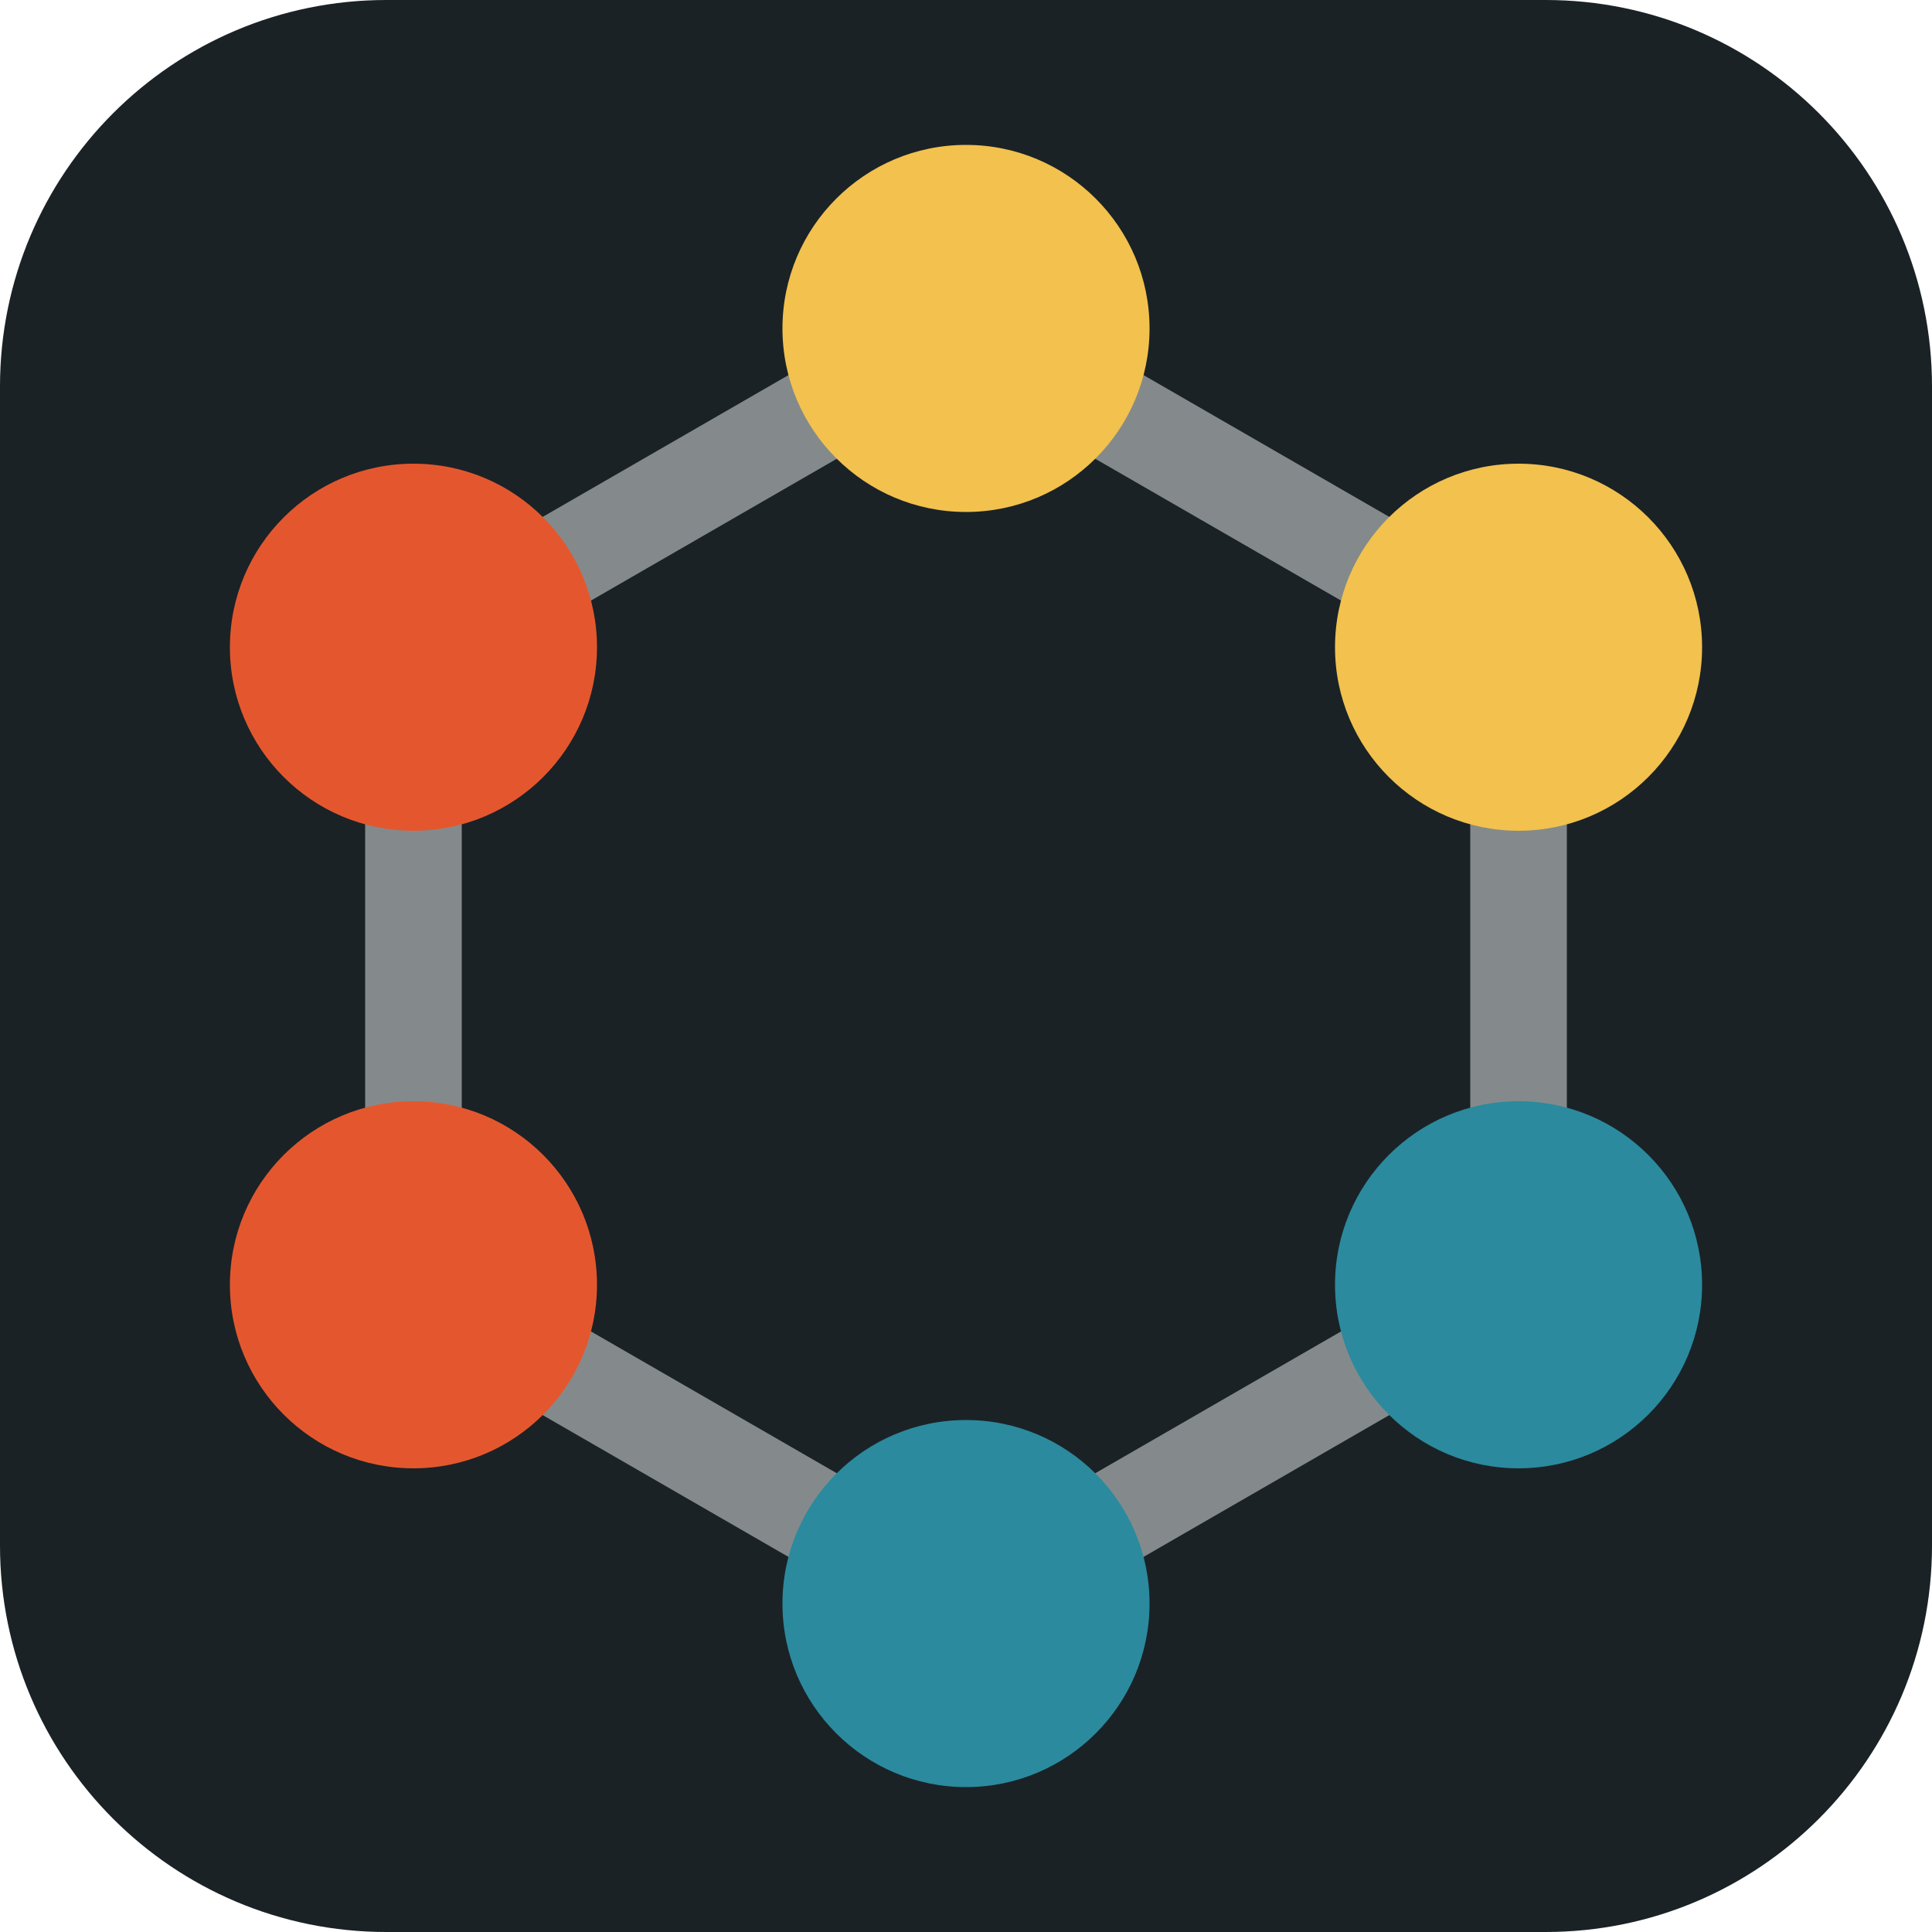
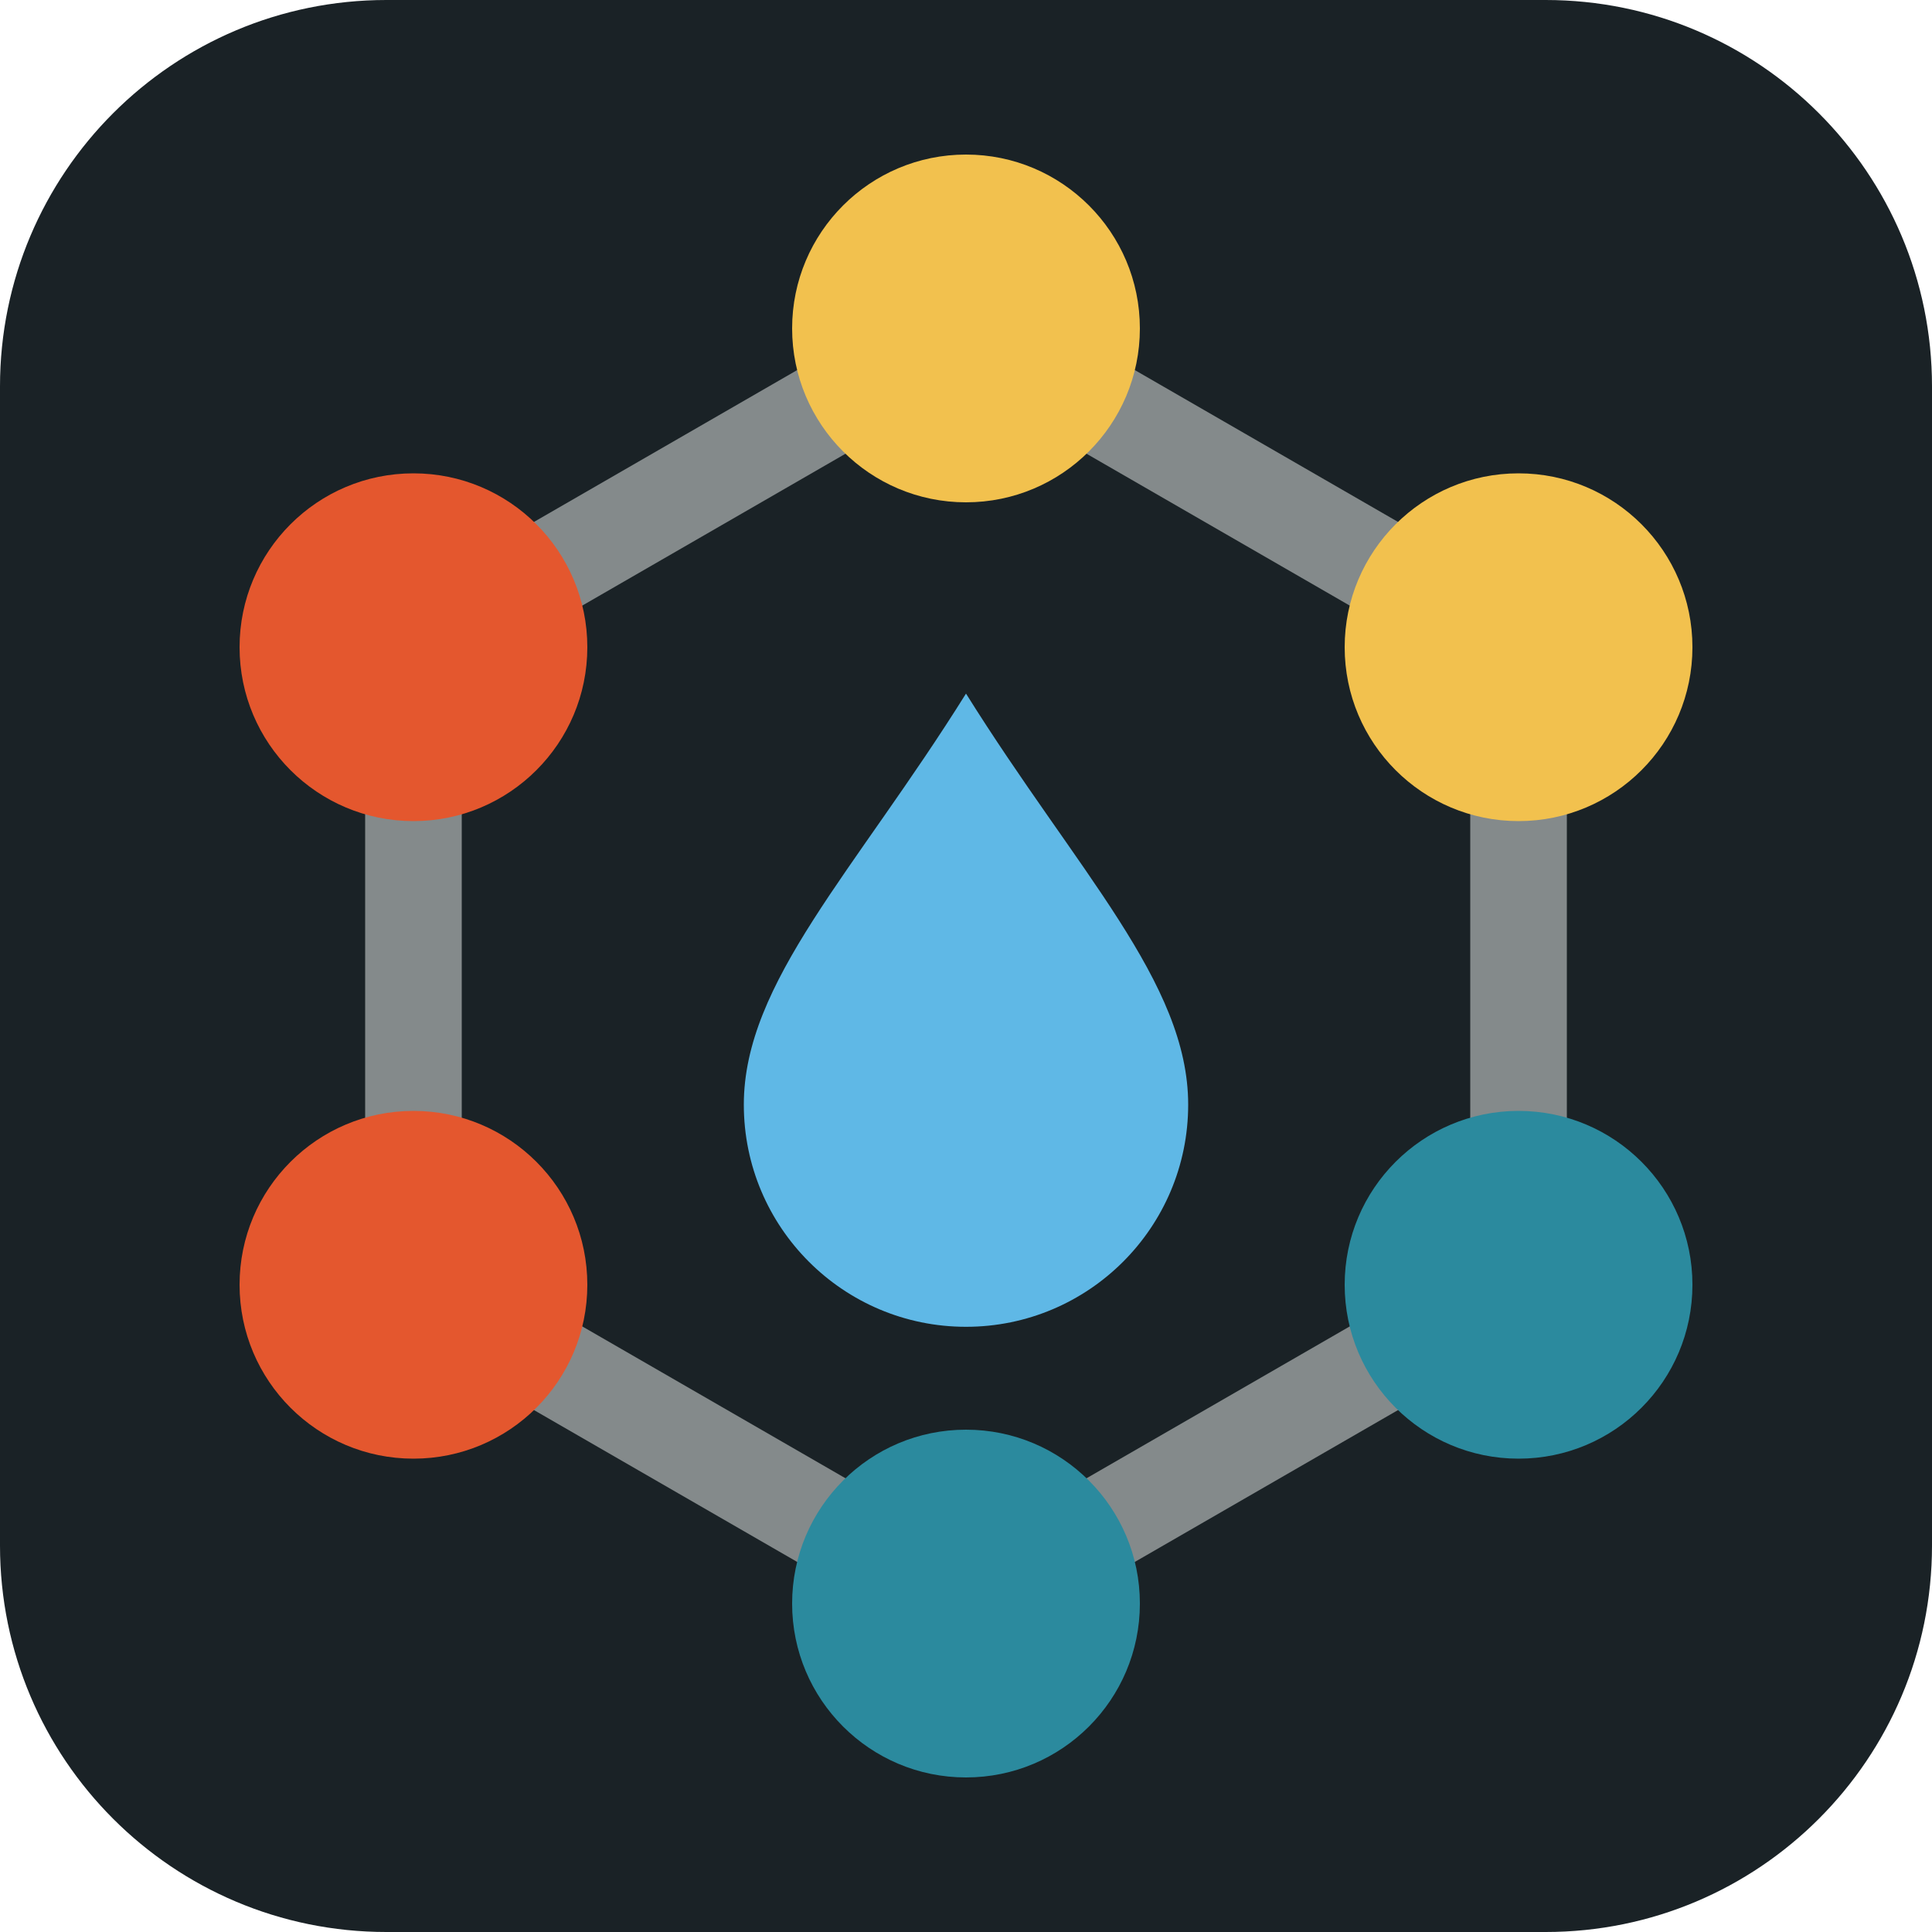
<svg xmlns="http://www.w3.org/2000/svg" viewBox="0 0 200 200">
  <rect width="200" height="200" rx="40" fill="#1A2226" />
  <polygon points="100.0,34.0 42.8,67.0 42.8,133.0 100.0,166.0 157.2,133.0 157.2,67.0" fill="none" stroke="#EEF2F1" stroke-opacity=".5" stroke-width="10" stroke-linejoin="round" />
-   <circle cx="100.0" cy="34.0" r="19" fill="#F2C14E" />
-   <circle cx="42.8" cy="67.0" r="19" fill="#E4572E" />
-   <circle cx="42.8" cy="133.0" r="19" fill="#E4572E" />
-   <circle cx="100.0" cy="166.0" r="19" fill="#2B8A9E" />
-   <circle cx="157.2" cy="133.0" r="19" fill="#2B8A9E" />
-   <circle cx="157.2" cy="67.0" r="19" fill="#F2C14E" />
+   <circle cx="100.0" cy="34.0" r="18" fill="#F2C14E" />
+   <circle cx="42.8" cy="67.0" r="18" fill="#E4572E" />
+   <circle cx="42.8" cy="133.0" r="18" fill="#E4572E" />
+   <circle cx="100.0" cy="166.0" r="18" fill="#2B8A9E" />
+   <circle cx="157.2" cy="133.0" r="18" fill="#2B8A9E" />
+   <circle cx="157.2" cy="67.0" r="18" fill="#F2C14E" />
+   <path transform="translate(100 104) scale(2.3)" d="M0 -14 C5 -6 10 -1 10 4.5 A10 10 0 0 1 -10 4.5 C-10 -1 -5 -6 0 -14 Z" fill="#5FB8E6" />
</svg>
